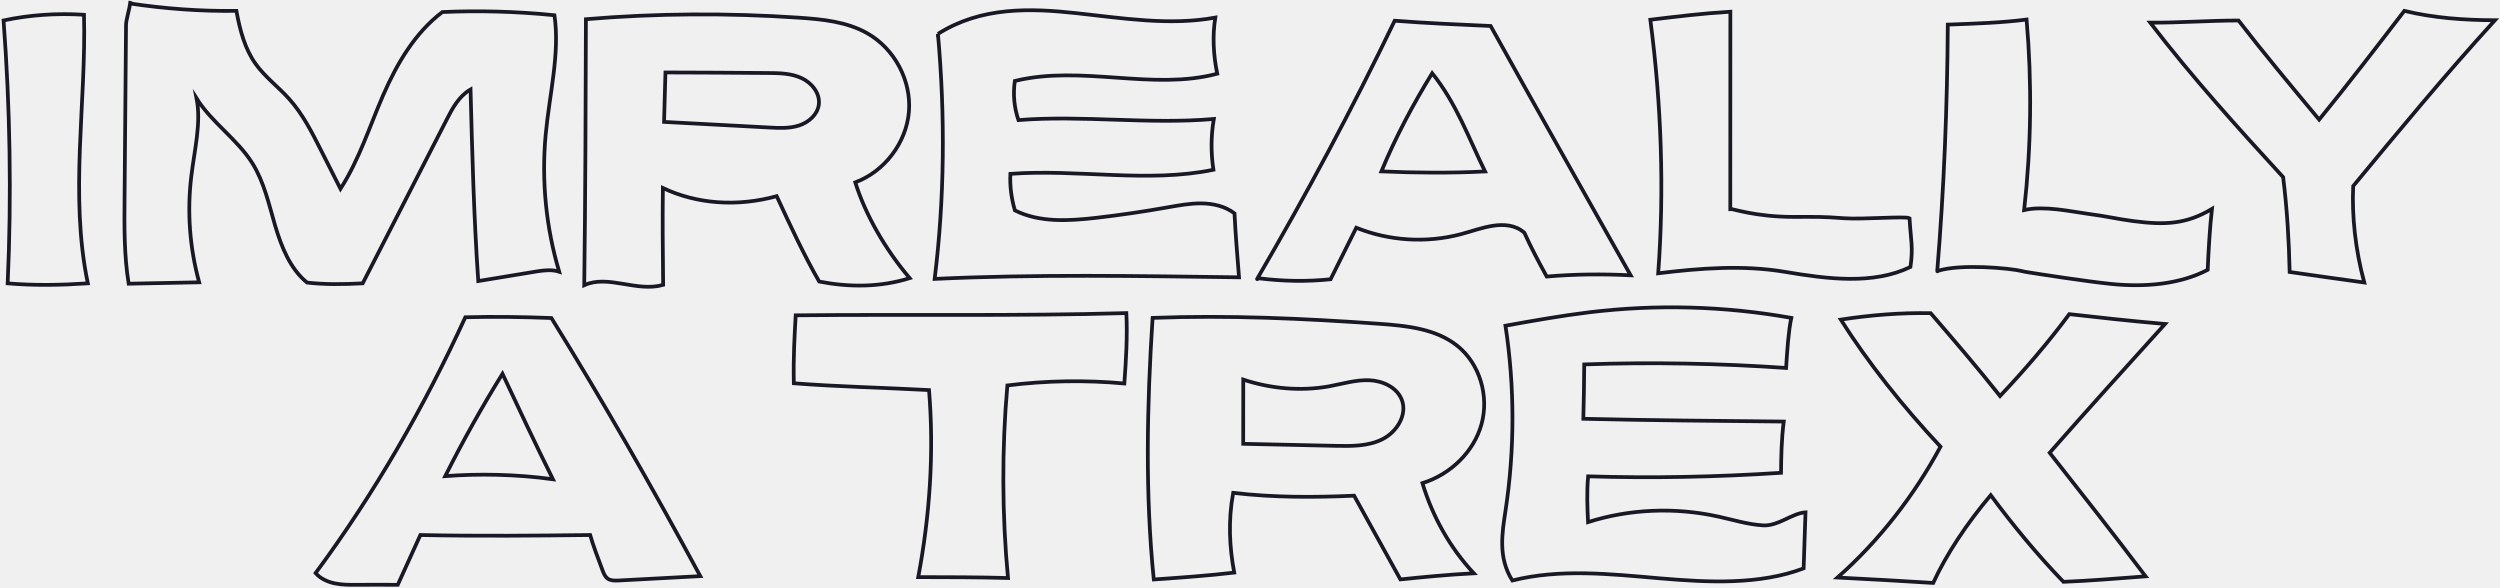
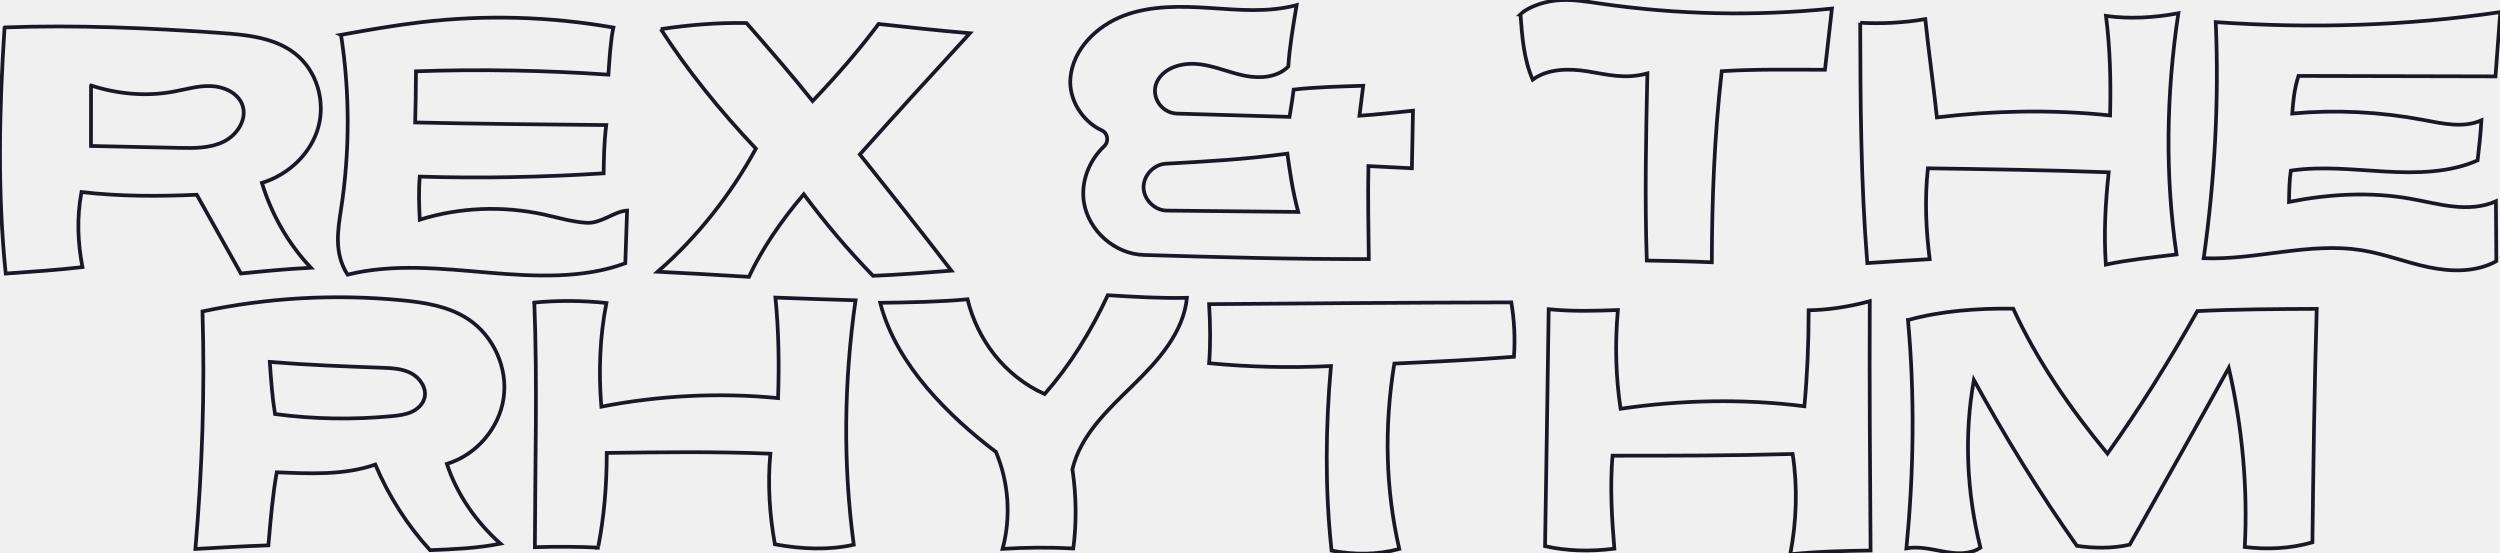
- <svg xmlns="http://www.w3.org/2000/svg" width="1332" height="313" viewBox="0 0 1332 313" fill="none">
-   <path d="M1.898 10.893c3.448 46.408 4.3 93.001 2.187 140.074 14.089 1.219 28.25.96 42.71 0-9.825-47.073-.816-95.846-2.04-143.104-14.421-.924-29.028.074-42.857 3.03zM67.148 13.331l-.779 91.967c-.148 15.407-.26 30.852 2.188 45.854 12.53-.259 25.025-.481 37.556-.739-5.042-18.327-6.488-37.615-4.189-56.459 1.668-14.04 5.375-28.524 2.817-41.53 8.082 12.895 21.615 21.652 29.697 34.51 6.302 10.05 8.823 21.911 12.16 33.291 3.374 11.38 8.008 23.019 17.017 30.335 9.417 1.072 18.982.961 29.622.407 14.904-29.042 29.771-58.047 44.675-87.09 3.151-6.17 6.525-12.562 12.79-16.22.89 34.067 1.78 68.134 4.116 102.09 10.455-1.736 20.91-3.473 31.402-5.172 3.707-.592 8.008-1.035 11.715.184-7.007-23.499-9.454-48.33-7.229-72.752 2.002-21.69 7.674-43.49 4.708-63.886-20.391-2.069-40.93-2.55-59.727-1.7-14.607 11.049-24.172 27.417-31.476 44.155-7.303 16.738-12.716 34.289-22.8 50.029-3.448-6.836-6.896-13.671-10.381-20.544-4.857-9.606-9.788-19.361-16.98-27.379-5.747-6.43-12.865-11.639-17.87-18.66-5.709-8.017-8.304-17.772-10.232-28.228-19.056.258-38.15-1.146-57.02-3.99h.148c.037 0 .111 0 .482-1.183-.668 4.914-2.373 9.754-2.41 12.71zM312.173 10.228c-.149 46.999-.26 93.998-.89 141.737 12.605-5.838 27.954 3.879 42.042-.185-.185-16.775-.371-33.55-.148-51.618 18.166 8.609 39.595 10.124 60.653 4.36 7.118 15.371 14.2 30.742 22.616 45.484 15.904 3.104 32.44 3.141 48.233-1.81-13.272-15.704-23.579-33.846-28.992-51.027 15.608-5.801 27.213-21.098 28.584-37.614 1.372-16.553-7.6-33.513-22.059-41.753-10.974-6.281-24.024-7.537-36.629-8.387-37.853-2.55-75.78-2.328-113.41.813z" stroke="#191926" stroke-width="2" stroke-miterlimit="10" />
-   <path d="M354.548 38.605c-.297 9.015-.557 18.03-.742 26.344 18.685.998 37.408 1.996 56.093 2.993 5.339.296 10.826.554 15.905-1.108 5.079-1.663 9.751-5.764 10.455-11.048.816-6.023-3.744-11.713-9.305-14.226-5.525-2.55-11.827-2.623-17.907-2.66a9263.022 9263.022 0 00-54.499-.295zM499.73 18.06c3.893 43.564 3.559 87.496-1.742 130.542 54.128-2.55 108.479-1.552 162.162-.85-.926-11.676-1.89-23.352-2.409-34.067-4.931-3.769-11.345-5.247-17.537-5.321-6.228-.074-12.382 1.109-18.5 2.18a615.167 615.167 0 01-37.63 5.506c-14.57 1.663-30.104 2.66-43.34-3.954-1.816-6.244-2.743-12.747-2.41-19.472 36.296-2.66 73.37 5.025 108.183-2.18-1.372-9.053-1.298-18.29.223-27.047-34.85 2.993-69.96-2.143-104.105.591-2.224-6.54-2.966-13.56-1.928-20.839 35.369-8.72 73.555 5.32 107.849-3.88-2.113-10.087-2.558-20.543-1.038-29.891-24.395 4.434-49.42.295-74.037-2.365-24.618-2.66-50.644-3.547-73.741 11.048zM671.014 148.306c12.531 1.552 25.211 1.811 37.927.481 4.56-9.164 9.12-18.327 13.68-27.454 17.537 7.058 37.334 8.277 55.612 3.474 5.709-1.515 11.27-3.584 17.128-4.508 5.821-.887 12.123-.517 16.832 3.732 3.596 7.907 7.637 15.592 11.901 23.315 14.681-1.257 29.437-1.441 44.711-.665-25.025-44.376-50.087-88.79-74.593-132.833-17.128-.739-34.257-1.514-51.126-2.808-22.541 46.852-47.121 92.706-73.332 137.636-.075.037-.075.148 1.26-.37z" stroke="#191926" stroke-width="2" stroke-miterlimit="10" />
-   <path d="M763.064 39C752.794 55.738 743.563 73.067 736 91.32c18.166.776 36.332.96 55.24.037-8.638-17.55-15.163-36.173-28.176-52.357zM921.932 6.237c0 32.256 0 72.827-.037 105.083 1.149-.184 13.421 4.249 33.7 4.249 12.532 0 14.904-.184 26.805.703 10.233.738 33.03-1.22 35 0 .63 11.454 2.04 15.555.48 25.975-19.797 9.57-44.118 6.429-66.696 2.623-22.579-3.806-45.528-1.958-67.698.739 3.263-44.339 1.743-89.86-4.189-135.086 13.977-1.7 27.917-3.4 42.635-4.286zM1079.76 10.412a513.06 513.06 0 01-1.3 101.5c10.64-2.439 24.77.775 34.11 2.032 10.38 1.367 14.57 2.586 23.91 3.842 17.24 2.254 28.47 1.626 42.04-6.466-1.11 9.607-1.89 23.315-2.26 32.442-14.57 7.611-33.11 9.422-51.68 7.5-13.53-1.404-37.89-5.209-44.41-6.244a25.32 25.32 0 01-2.93-.591c-6.2-1.515-32.56-3.991-44.75-.111-.52.998-.26-.85-.26-.85 3.52-43.009 5.26-86.128 5.56-130.357 14.42-.517 28.88-.997 41.97-2.697zM1145.64 12.075c22.46 29.227 47.27 56.68 70.81 82.286 2.11 16.849 3.11 33.808 3.48 50.546 13.24 1.885 26.44 3.806 39.75 5.616-4.75-17.403-6.64-35.545-5.9-51.396 24.44-29.522 48.83-59.082 75.52-88.345-16.49-.037-32.99-1.257-48.27-4.988-15.12 19.694-30.25 39.387-45.38 57.936-15.01-17.994-30.03-36.026-42.96-52.8-15.69 0-31.33 1.219-47.05 1.145zM211.923 311.585c4.004-8.831 8.045-17.662 12.049-26.53 31.439.665 60.95.333 90.462 0 1.557 5.432 4.078 12.12 6.599 18.807.63 1.663 1.334 3.437 2.817 4.471 1.595 1.109 3.708 1.035 5.673.961l43.599-2.328c-25.47-47.11-51.607-92.816-79.339-137.525-15.497-.591-30.697-.813-45.861-.406-21.836 47.627-48.53 94.072-79.783 136.305 2.595 2.956 6.339 4.656 10.158 5.469 3.819.813 7.786.813 11.715.776 7.23-.037 14.459-.074 21.911 0z" stroke="#191926" stroke-width="2" stroke-miterlimit="10" />
-   <path d="M237.209 253.685c9.342-18.622 19.538-36.801 30.512-54.537 8.675 18.512 17.388 37.06 26.879 56.2-19.798-2.734-39.929-2.993-57.391-1.663zM536.729 205.356a290.516 290.516 0 0162.322-1.035c.927-12.858 1.668-25.199 1.075-37.503-58.614 1.663-116.895.591-176.176 1.182-.631 11.196-1.298 22.429-1.001 36.211 23.876 1.847 47.862 2.327 72.035 3.621 2.743 33.328.408 67.062-5.747 99.651 15.942.037 31.884.037 47.826.481-3.225-34.289-3.3-68.91-.334-102.608zM614.104 169.368c-3.003 46.74-4.004 93.592.631 139.372 14.31-.998 28.621-1.996 42.857-3.658-2.521-13.561-3.299-27.49-.556-42.492 21.355 2.513 43.044 2.476 64.435 1.515 8.231 14.854 16.424 29.744 24.655 44.598 12.42-1.256 24.839-2.513 39.113-3.252-12.642-13.56-21.985-30.187-27.361-48.034 14.793-4.581 27.361-16.553 31.476-31.443 4.116-14.891-.852-32.146-12.976-41.79-11.456-9.089-27.027-10.641-41.671-11.676-40.114-2.845-80.451-4.655-120.603-3.14z" stroke="#191926" stroke-width="2" stroke-miterlimit="10" />
-   <path d="M662.412 202.252c0 11.417-.037 22.798-.037 34.215 16.387.37 32.737.702 49.124 1.072 8.527.184 17.499.295 25.099-3.548 7.637-3.842 13.31-12.969 10.307-20.913-2.558-6.724-10.27-10.235-17.462-10.493-7.193-.259-14.237 1.958-21.318 3.251-15.238 2.734-31.217 1.22-45.713-3.584zM802.109 173.543c4.968 32.589 4.968 65.917.037 98.506-1.817 11.972-4.078 25.089 3.633 37.245 25.47-6.392 52.201-3.436 78.338-1.182 26.175 2.253 53.313 3.584 76.855-5.284.334-9.792.667-19.583 1.001-29.855-7.118.443-14.496 7.427-22.615 6.946-8.119-.48-15.942-2.956-23.876-4.692-22.949-5.062-47.233-4.102-69.366 2.956-.371-7.723-.741-15.482.037-24.387 33.997 1.035 68.069.37 102.77-1.884.111-8.72.222-17.403 1.446-27.306-35.332-.332-70.626-.628-106.774-1.478.223-9.385.445-18.807.482-28.968 36.259-1.293 72.629-.517 107.552 1.885.631-9.903 1.298-19.805 2.781-26.678-35.443-6.318-71.85-7.315-107.589-2.992-15.053 1.847-30.401 4.581-44.712 7.168zM980.768 170.291c15.831-2.438 31.812-3.732 47.902-3.436 12.34 14.336 24.73 28.709 36.96 44.154 13.39-14.151 26.06-29.005 36.89-43.637 15.94 1.811 31.88 3.584 51.01 5.247-20.61 22.798-41.26 45.595-61.46 68.615 16.98 21.578 33.96 43.156 51.12 65.843-15.31 1.182-30.62 2.402-43.78 2.919-14.06-14.558-26.96-30.224-38.75-46.186-12.71 15.075-23.69 31.554-30.66 46.777-17.13-1.034-34.291-2.069-50.974-2.882 22.434-19.805 41.004-43.969 54.874-69.723-20.14-21.504-38.524-44.634-53.132-67.691z" stroke="#191926" stroke-width="2" stroke-miterlimit="10" />
+ <svg xmlns="http://www.w3.org/2000/svg" width="434" height="96" fill="none" viewBox="0 0 434 96">
+   <g stroke="#191926" stroke-miterlimit="10" clip-path="url(#a)">
+     <path stroke-width="0.65" d="M.792 4.77c-.94 14.32-1.24 28.69.2 42.72 4.45-.31 8.89-.61 13.32-1.12-.79-4.16-1.02-8.42-.17-13.03 6.64.77 13.37.76 20.02.47 2.55 4.56 5.1 9.12 7.66 13.67 3.86-.39 7.72-.77 12.15-1-3.93-4.16-6.83-9.25-8.5-14.73 4.6-1.4 8.5-5.07 9.78-9.64 1.28-4.57-.26-9.86-4.03-12.81-3.56-2.79-8.4-3.26-12.94-3.58-12.48-.87-25.01-1.42-37.48-.96l-.01.01Z" />
+     <path stroke-width="0.65" d="M15.804 14.85c0 3.5 0 6.99-.01 10.49l15.26.33c2.65.06 5.43.09 7.8-1.09 2.37-1.17 4.14-3.97 3.2-6.42-.79-2.06-3.19-3.13-5.43-3.22-2.24-.09-4.42.6-6.62.99-4.72.85-9.68.39-14.19-1.09l-.01.01Zm43.399-8.79c1.54 9.99 1.54 20.21.01 30.2-.56 3.67-1.27 7.69 1.13 11.42 7.91-1.96 16.22-1.05 24.34-.36 8.13.69 16.57 1.1 23.87-1.62.11-3 .21-6 .31-9.15-2.21.13-4.51 2.28-7.02 2.13-2.51-.15-4.95-.9-7.42-1.44-7.13-1.55-14.67-1.26-21.55.9-.11-2.37-.23-4.74 0-7.48 10.56.32 21.14.11 31.92-.57.04-2.67.07-5.34.45-8.38-10.97-.1-21.94-.2-33.17-.45.07-2.88.14-5.77.14-8.88 11.27-.4 22.56-.16 33.41.58.2-3.04.4-6.07.86-8.18a115.263 115.263 0 0 0-33.43-.92c-4.65.55-9.43 1.39-13.87 2.19l.02.01Zm55.51-1c4.91-.75 9.88-1.15 14.88-1.06 3.84 4.4 7.68 8.8 11.48 13.54 4.16-4.34 8.1-8.9 11.45-13.38 4.96.55 9.91 1.1 15.85 1.61-6.41 6.99-12.82 13.98-19.1 21.04 5.27 6.61 10.55 13.23 15.89 20.18-4.76.37-9.51.73-13.6.89-4.37-4.47-8.38-9.27-12.03-14.16-3.95 4.62-7.36 9.68-9.52 14.34-5.33-.32-10.65-.64-15.84-.89 6.97-6.08 12.74-13.48 17.05-21.37-6.25-6.59-11.96-13.68-16.5-20.74h-.01Z" />
+     <path stroke-width="0.65" d="M223.653 11.54c-1.87 1.91-4.89 2.13-7.5 1.62-2.61-.51-5.1-1.63-7.75-1.99-2.65-.36-5.84.27-7.32 2.6-1.6 2.54.28 5.86 3.28 5.95l19.5.57c.3-1.71.51-3.23.72-4.74 3.74-.42 7.91-.54 12.07-.66l-.65 5.2c2.81-.19 6.05-.53 9.29-.87l-.19 9.99c-2.77-.13-5.16-.25-7.55-.38-.09 5.38 0 10.76.07 16.14-13.39.05-26.23-.33-39.07-.71-4.97-.15-9.55-4.15-10.37-9.06-.6-3.57.86-7.34 3.49-9.8.87-.82.67-2.28-.42-2.78-3.36-1.53-5.75-5.37-5.43-9.07.43-5 4.58-9.07 9.28-10.84 4.7-1.77 9.87-1.65 14.87-1.33 5 .32 10.09.84 15.12-.49-.63 3.78-1.26 7.55-1.44 10.64v.01Z" />
+     <path stroke-width="0.65" d="M225.363 36.79c-7.6-.08-15.21-.15-22.81-.23-2.09-.02-3.98-1.89-4.03-3.98-.05-2.09 1.76-4.04 3.85-4.16 6.96-.38 13.92-.76 21.11-1.75.44 3.15.88 6.29 1.88 10.12Zm38.59-34.3c.29 3.89.57 7.79 2.12 11.34 2.66-1.94 6.25-1.96 9.5-1.45s6.49 1.45 10.41.36c-.23 10.72-.47 21.44-.1 32.49 3.47.06 6.95.12 11.29.3.02-11 .45-22 1.72-33.17 5.8-.37 11.63-.26 17.92-.25.39-3.38.78-6.75 1.21-10.62a164.563 164.563 0 0 1-40.22-.87c-2.53-.37-5.08-.8-7.63-.54s-5.12 1.3-6.24 2.41h.02Zm58.979 1.44c.04 13.81.09 27.61 1.23 41.74 3.36-.22 6.72-.44 10.83-.68-.64-5.15-.89-10.36-.31-15.77 10.36.15 20.73.3 31.39.69-.58 5.34-.86 10.71-.5 16.02 3.9-.83 7.89-1.22 12.27-1.76-1.98-13.67-1.81-27.64.32-41.87-4.26.8-8.62 1.02-12.56.46.72 5.69.86 11.45.71 17.28-10.17-1.07-20.48-.82-30.06.34-.62-5.74-1.44-11.45-2.02-17.06-3.88.67-7.84.82-11.3.63v-.02Zm61.721-.09c.59 13.62-.17 27.3-2.09 40.99 9.17.34 18.35-2.84 27.41-1.39 3.96.63 7.73 2.13 11.66 2.95 3.93.82 8.25.89 11.73-1.05-.02-3.38-.03-6.77-.07-10.39-2.33 1.04-4.97 1.16-7.5.88-2.53-.28-5.01-.93-7.52-1.36-6.83-1.19-13.94-.8-20.9.58.03-1.84.06-3.68.31-5.43 5.42-.8 10.94-.14 16.41.16 5.47.3 11.14.22 16.02-1.94.27-2.35.54-4.7.66-6.95-3.13 1.39-6.73.57-10.09-.07-7.54-1.42-15.28-1.8-22.75-1.11.16-2.09.33-4.17 1.08-6.53 10.88.02 21.76.04 34.2.08l.84-11.16c-16.29 2.41-32.86 2.88-49.4 1.74ZM77.582 80.53c5.07-1.52 9.07-6.15 9.84-11.39.77-5.24-1.73-10.82-6.15-13.74-3.39-2.24-7.57-2.9-11.61-3.28-11.51-1.1-23.19-.45-34.51 1.94.43 13.88-.06 27.46-1.23 41.24 4.13-.24 8.25-.47 12.67-.63.38-4.46.77-8.92 1.45-12.68 5.51.22 11.66.57 17.11-1.34 2.32 5.46 5.55 10.54 9.51 14.86 4.1-.16 8.2-.33 12.22-1.13-4.31-3.82-7.64-8.74-9.3-13.85Z" />
+     <path stroke-width="0.65" d="M46.833 62.84c.22 3.11.44 6.22.91 9.04 6.73.89 13.56 1.01 20.32.36 1.14-.11 2.29-.25 3.34-.71 1.05-.46 1.98-1.31 2.28-2.41.46-1.69-.73-3.48-2.28-4.31-1.55-.83-3.37-.9-5.13-.97-6.51-.24-13.02-.48-19.44-1.01v.01Zm45.921-10.42c.55 14 .14 28.03.1 42.57 3.75-.12 7.5-.09 11.25.08-.29.01-.571.03-.861.04" />
+     <path stroke-width="0.65" d="M103.883 94.77c.99-5.13 1.44-10.37 1.45-16.14 9.36-.13 18.71-.26 28.4.13-.49 5.29-.13 10.65.79 15.73 4.66.86 9.45 1.04 13.69.07-1.88-13.99-1.71-28.25.31-42.43-4.6-.14-9.19-.28-13.91-.47.58 5.78.66 11.61.46 17.45-10.35-1.01-20.86-.43-30.68 1.49-.49-6.01-.28-12.09.88-18a63.03 63.03 0 0 0-12.81-.05m80.43 25.9c2.23 5.27 2.64 11.3 1.16 16.83 4.05-.25 8.17-.28 12.27-.07.59-4.45.53-9.15-.15-13.76 1.4-5.88 6.13-10.3 10.49-14.55s8.79-9.14 9.39-15.2c-4.54.11-9.14-.17-13.74-.45-2.97 6.37-6.55 12.13-10.96 17.16-6.95-3.13-11.67-9.4-13.39-16.45-4.93.45-9.86.53-15.16.61 1.41 5.47 4.44 10.41 8.09 14.73 3.65 4.32 7.91 8.05 11.99 11.15h.01Zm89.469-25.96c.53 3.12.68 6.3.46 9.45-7.05.54-13.91.86-20.77 1.18-1.81 11.15-1.49 21.89.86 32.18-3.76 1.03-7.83 1.04-11.75.29-1.17-10.79-1.04-21.46-.11-32.04-7.24.34-14.22.17-21.15-.5.25-3.14.22-6.53 0-10.25 17.43-.14 34.85-.27 52.46-.31Zm6.49 1.2c-.2 13.66-.4 27.32-.63 41.13 3.74.82 7.63.98 12.03.43-.45-5.38-.77-10.77-.32-16.14 10.38 0 20.75 0 31.27-.3.9 5.78.67 11.74-.41 17.42 4.58-.48 9.2-.6 13.94-.66-.1-14.33-.21-28.66-.14-43.28-3.68 1-7.48 1.54-10.61 1.57 0 5.6-.23 11.2-.74 16.67-10.63-1.35-21.46-1.1-31.91.43-.82-5.47-1-11.04-.47-17.14-3.88.14-7.75.28-12.01-.14v.01Zm62.372 1.87c1.22 13.27.99 26.67-.27 39.63 2.14-.38 4.32.17 6.46.56 2.14.39 4.46.59 6.39-.67-2.37-9.54-2.86-19.54-1.14-29.12 5.49 9.99 11.45 19.72 17.89 28.8 2.95.41 5.95.5 9.16-.2 5.78-10.26 11.57-20.52 17.2-30.69 2.35 10.25 3.32 20.81 2.78 31.09 3.9.46 7.87.3 11.74-.81.17-13.45.34-26.9.75-40.53-7.05.03-14.1.06-20.73.39-4.91 8.75-10.26 17.26-15.6 24.74-6.51-7.86-12.3-16.3-16.36-25.17-6.27-.07-12.55.39-18.26 1.98h-.01Z" />
+   </g>
+   <defs>
+     <clipPath id="a">
+       <path fill="#fff" d="M0 0h434v96H0z" />
+     </clipPath>
+   </defs>
</svg>
